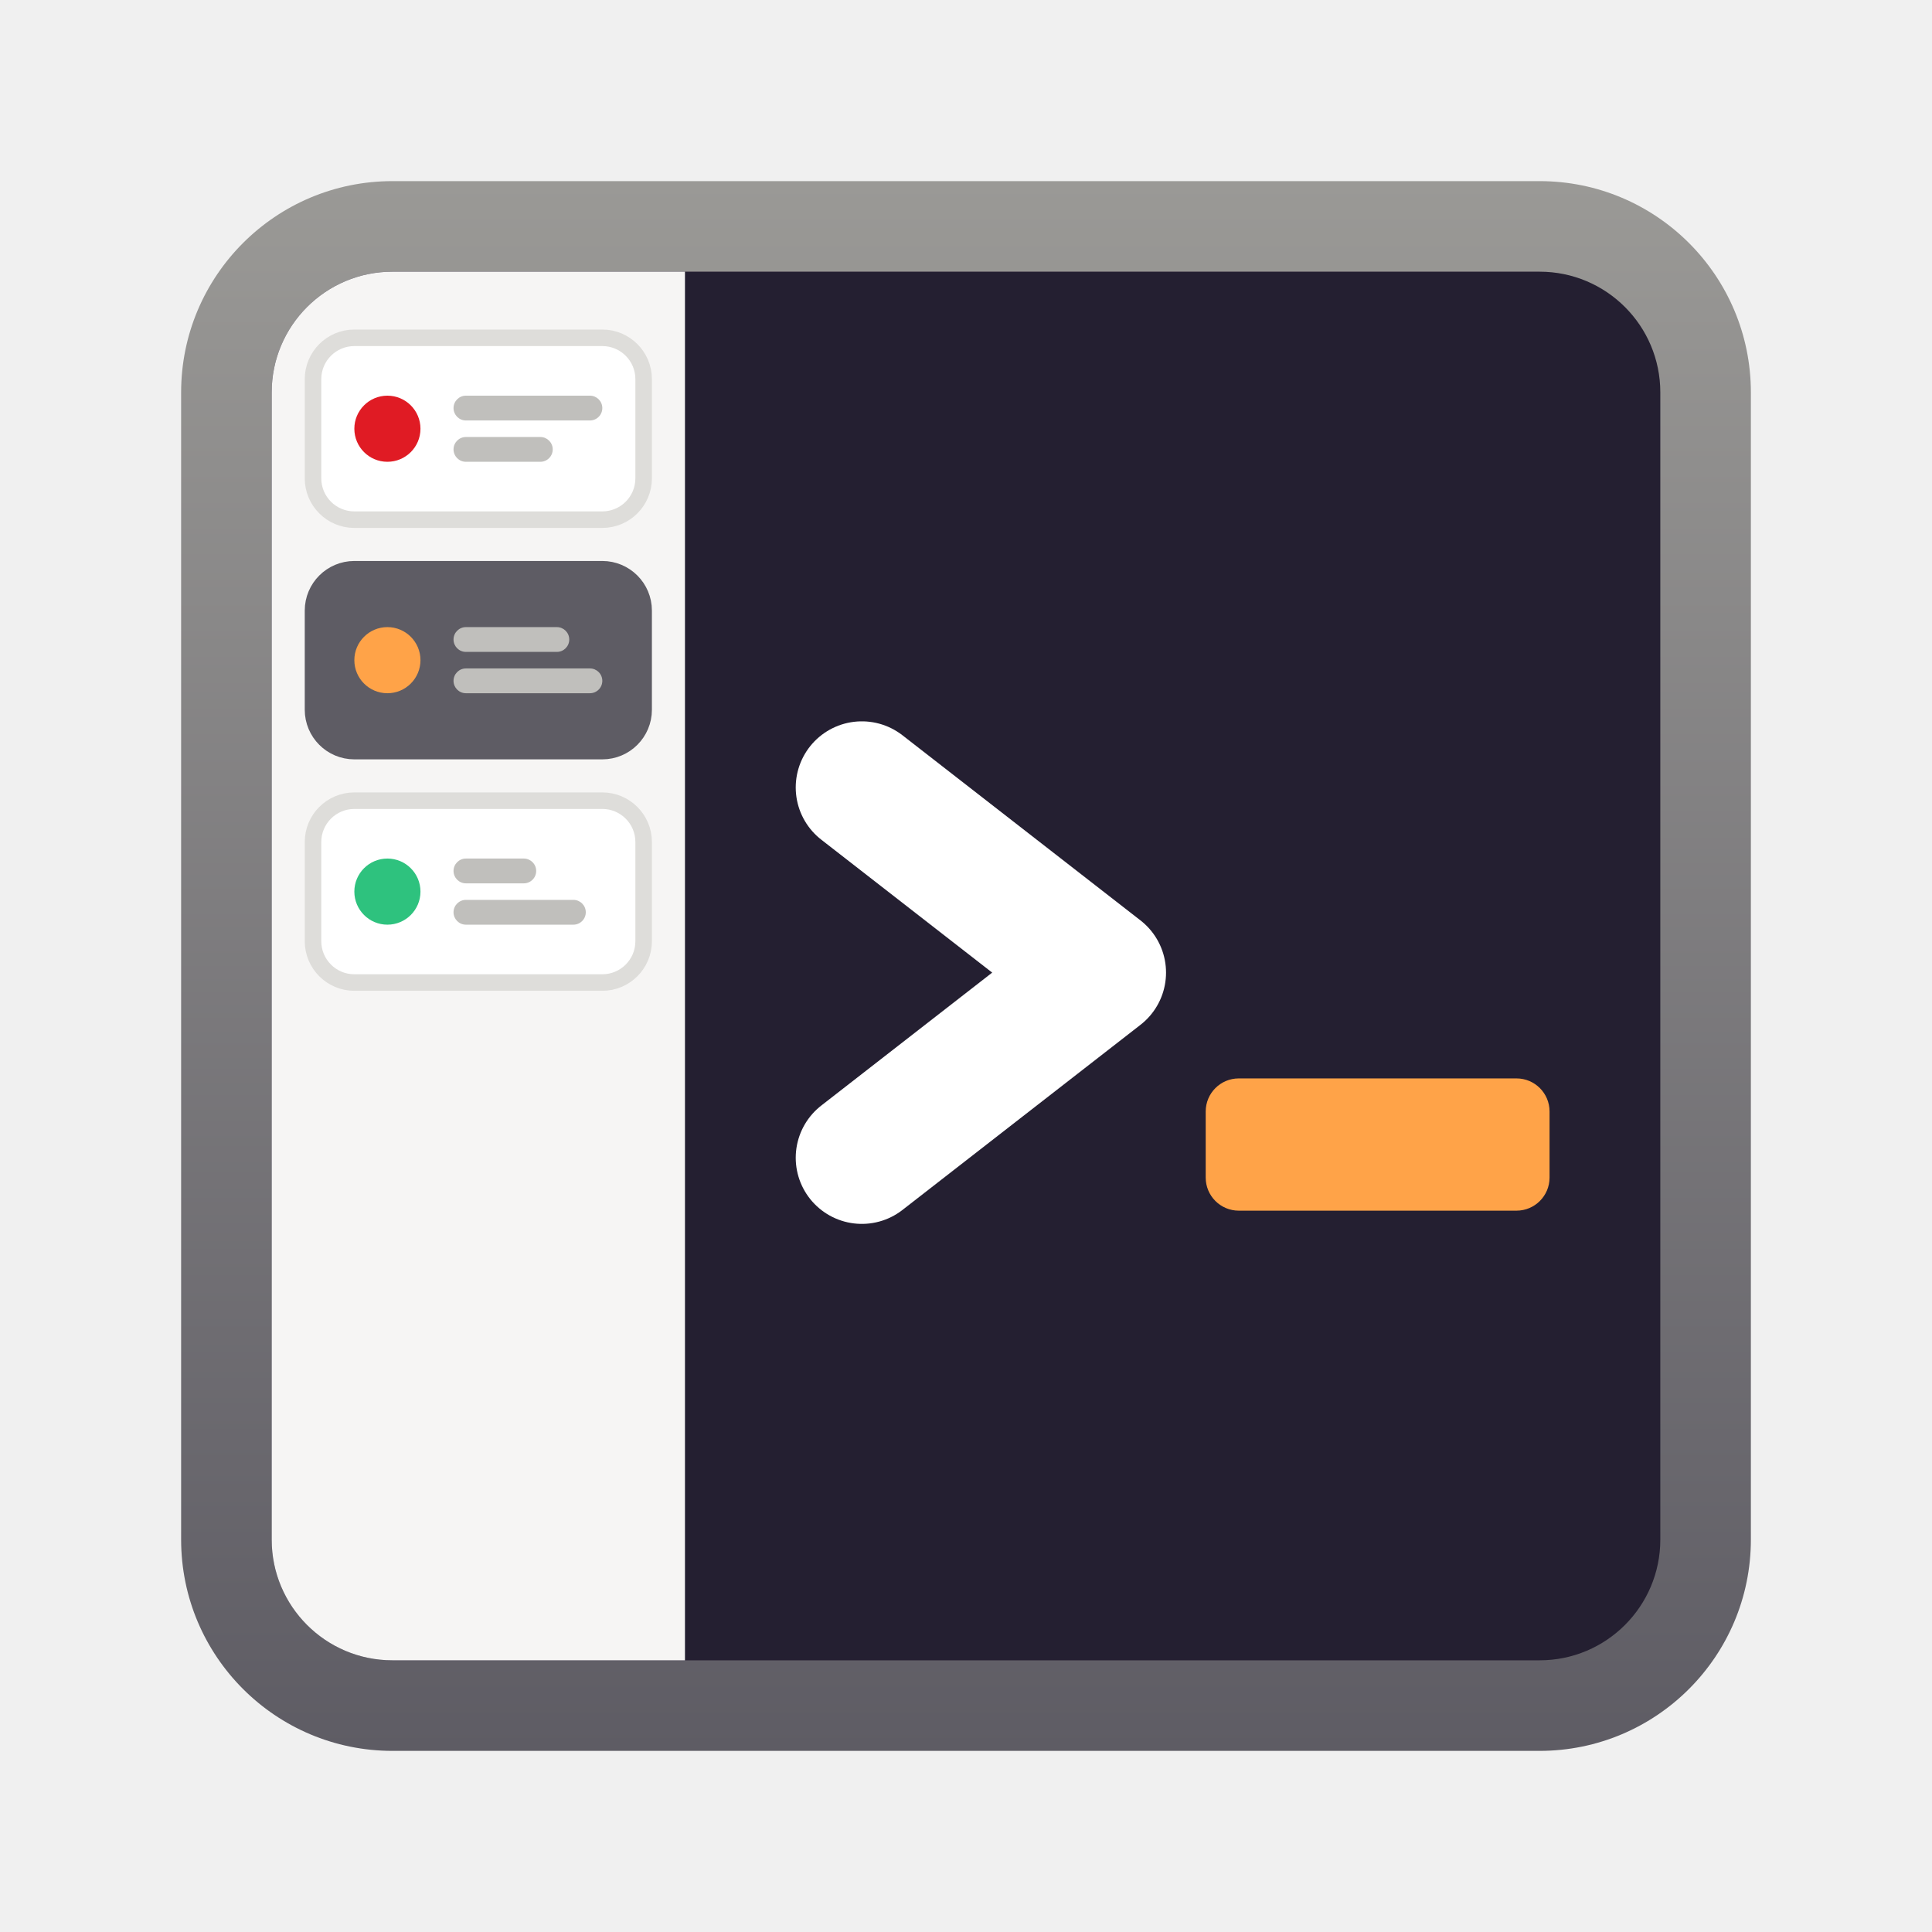
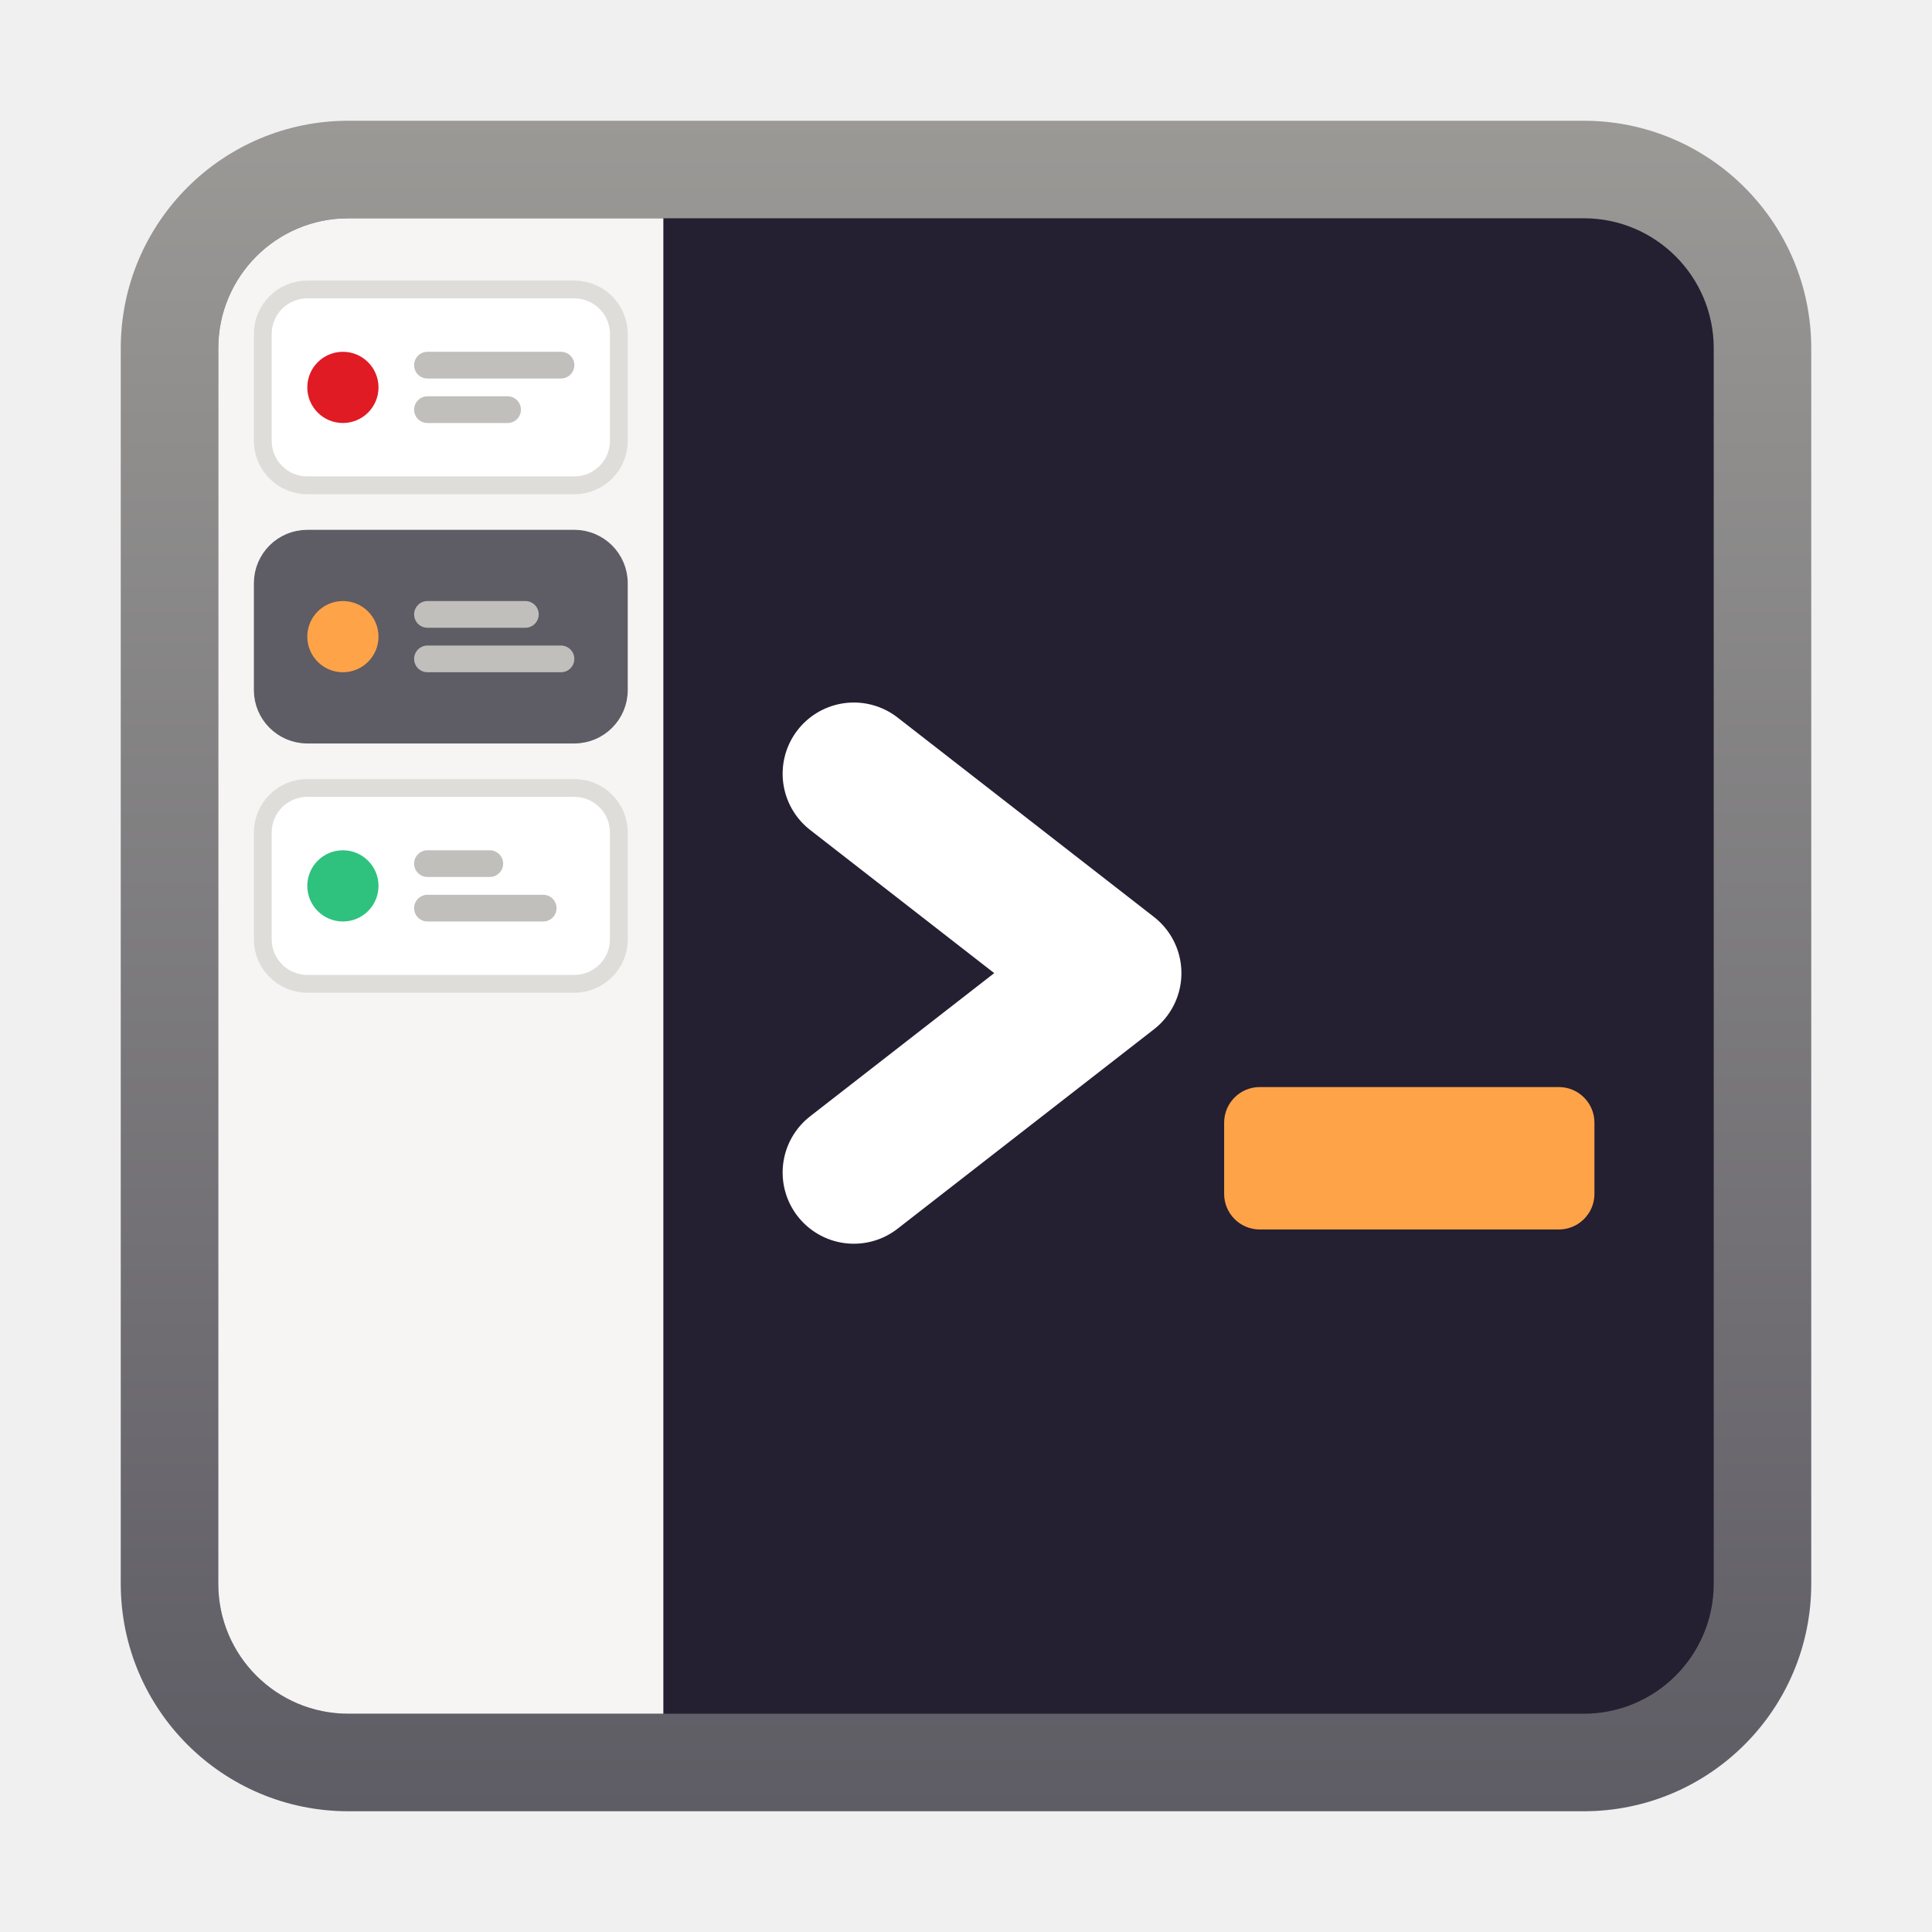
<svg xmlns="http://www.w3.org/2000/svg" width="128" height="128" viewBox="0 0 128 128">
  <defs>
    <linearGradient id="face" x1="0" y1="12" x2="0" y2="116" gradientUnits="userSpaceOnUse">
      <stop offset="0" stop-color="#9a9996" />
      <stop offset="1" stop-color="#5e5c64" />
    </linearGradient>
    <clipPath id="w">
      <rect x="22" y="22" width="84" height="84" rx="7.3" />
    </clipPath>
  </defs>
-   <rect x="12" y="12" width="104" height="104" rx="14" fill="url(#face)" />
-   <g transform="translate(64 64) scale(1.095238) translate(-64 -64)">
-     <g clip-path="url(#w)">
-       <rect x="22" y="22" width="84" height="84" fill="#241f31" />
-       <rect x="22" y="22" width="25" height="84" fill="#f6f5f4" />
-     </g>
-     <g transform="translate(0 -4)">
-       <rect x="24.5" y="30" width="20" height="11" rx="2.5" fill="#ffffff" stroke="#deddda" stroke-width="1" />
-       <circle cx="29" cy="35.5" r="2" fill="#e01b24" />
-       <rect x="33" y="33.5" width="9" height="1.5" rx=".75" fill="#c0bfbc" />
-       <rect x="33" y="36" width="6" height="1.5" rx=".75" fill="#c0bfbc" />
-     </g>
-     <g transform="translate(0 -4)">
-       <rect x="24.5" y="44" width="20" height="11" rx="2.5" fill="#5e5c64" stroke="#5e5c64" stroke-width="1" />
-       <circle cx="29" cy="49.5" r="2" fill="#ffa348" />
-       <rect x="33" y="47.5" width="7" height="1.5" rx=".75" fill="#c0bfbc" />
-       <rect x="33" y="50" width="9" height="1.5" rx=".75" fill="#c0bfbc" />
-     </g>
-     <g transform="translate(0 -4)">
-       <rect x="24.5" y="58" width="20" height="11" rx="2.5" fill="#ffffff" stroke="#deddda" stroke-width="1" />
-       <circle cx="29" cy="63.5" r="2" fill="#2ec27e" />
-       <rect x="33" y="61.5" width="5" height="1.5" rx=".75" fill="#c0bfbc" />
-       <rect x="33" y="64" width="8" height="1.5" rx=".75" fill="#c0bfbc" />
-     </g>
-     <g transform="translate(0 2)">
-       <path d="M57.7 51.2 l14.4 11.2 l-14.4 11.2" fill="none" stroke="#ffffff" stroke-width="8" stroke-linecap="round" stroke-linejoin="round" />
-     </g>
-     <g transform="translate(0 2)">
-       <rect x="78.5" y="68.8" width="20.8" height="8" rx="2" fill="#ffa348" />
+   <g transform="translate(64 64) scale(1.076923) translate(-64 -64)">
+     <rect x="12" y="12" width="104" height="104" rx="14" fill="url(#face)" />
+     <g transform="translate(64 64) scale(1.095238) translate(-64 -64)">
+       <g clip-path="url(#w)">
+         <rect x="22" y="22" width="84" height="84" fill="#241f31" />
+         <rect x="22" y="22" width="25" height="84" fill="#f6f5f4" />
+       </g>
+       <g transform="translate(0 -4)">
+         <rect x="24.5" y="30" width="20" height="11" rx="2.5" fill="#ffffff" stroke="#deddda" stroke-width="1" />
+         <circle cx="29" cy="35.5" r="2" fill="#e01b24" />
+         <rect x="33" y="33.5" width="9" height="1.5" rx=".75" fill="#c0bfbc" />
+         <rect x="33" y="36" width="6" height="1.5" rx=".75" fill="#c0bfbc" />
+       </g>
+       <g transform="translate(0 -4)">
+         <rect x="24.5" y="44" width="20" height="11" rx="2.5" fill="#5e5c64" stroke="#5e5c64" stroke-width="1" />
+         <circle cx="29" cy="49.5" r="2" fill="#ffa348" />
+         <rect x="33" y="47.5" width="7" height="1.5" rx=".75" fill="#c0bfbc" />
+         <rect x="33" y="50" width="9" height="1.5" rx=".75" fill="#c0bfbc" />
+       </g>
+       <g transform="translate(0 -4)">
+         <rect x="24.5" y="58" width="20" height="11" rx="2.5" fill="#ffffff" stroke="#deddda" stroke-width="1" />
+         <circle cx="29" cy="63.5" r="2" fill="#2ec27e" />
+         <rect x="33" y="61.5" width="5" height="1.5" rx=".75" fill="#c0bfbc" />
+         <rect x="33" y="64" width="8" height="1.5" rx=".75" fill="#c0bfbc" />
+       </g>
+       <g transform="translate(0 2)">
+         <path d="M57.7 51.2 l14.4 11.2 l-14.4 11.2" fill="none" stroke="#ffffff" stroke-width="8" stroke-linecap="round" stroke-linejoin="round" />
+       </g>
+       <g transform="translate(0 2)">
+         <rect x="78.5" y="68.8" width="20.8" height="8" rx="2" fill="#ffa348" />
+       </g>
    </g>
  </g>
</svg>
